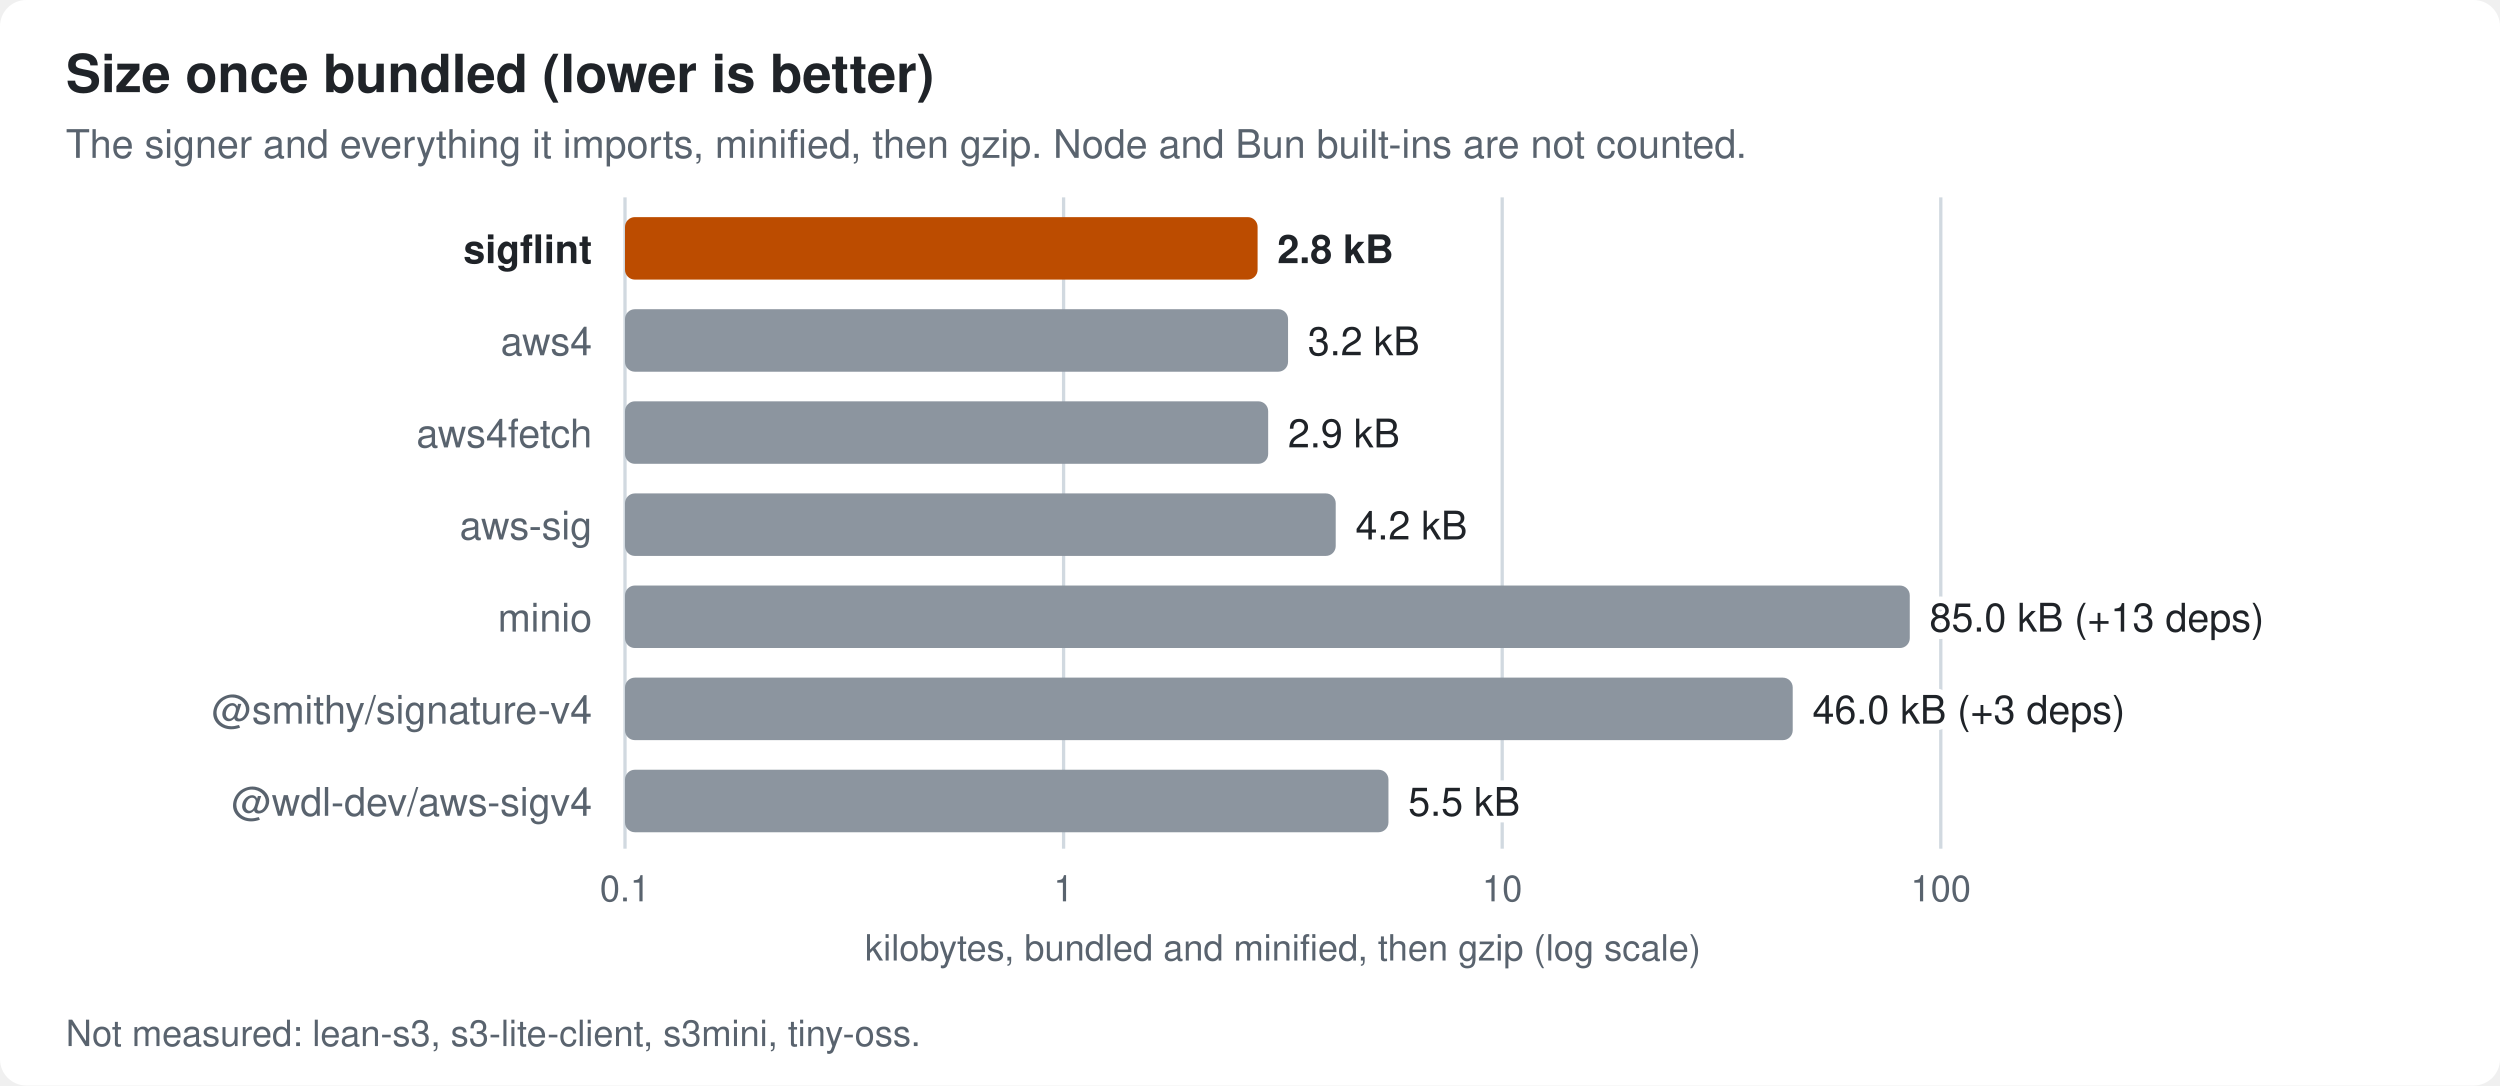
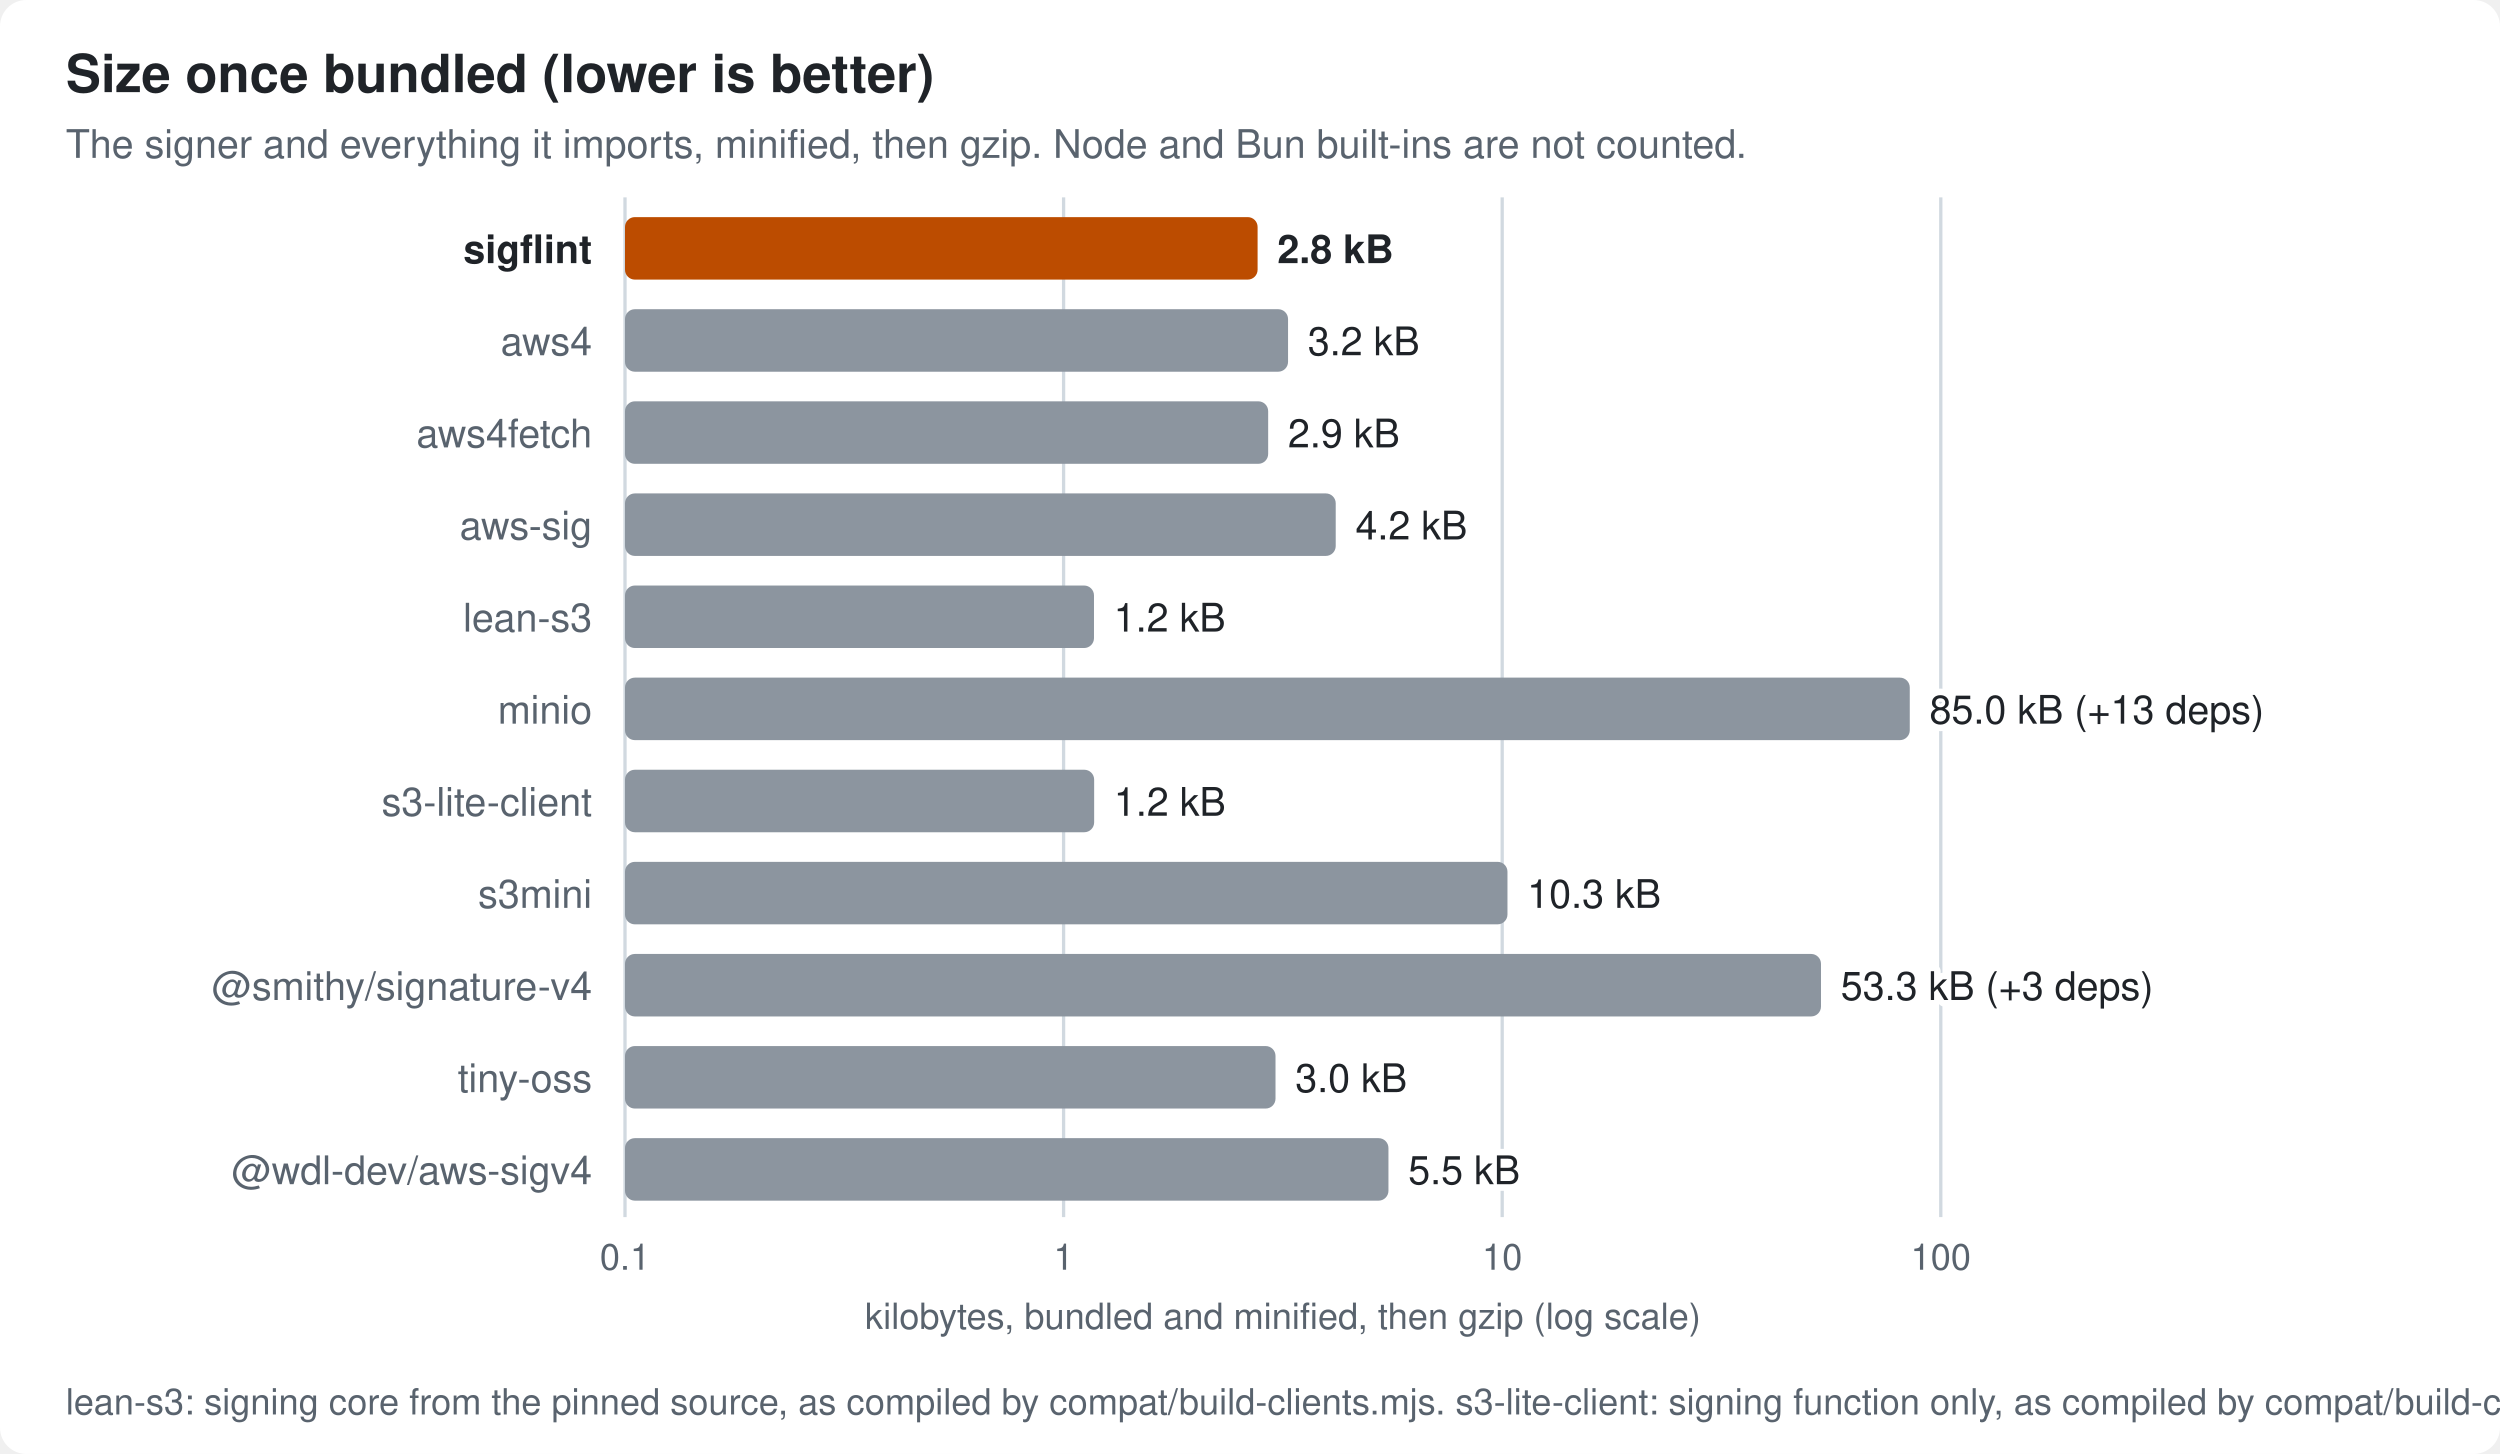
- <svg xmlns="http://www.w3.org/2000/svg" width="760" height="330" viewBox="0 0 760 330" role="img" aria-labelledby="t d" font-family="-apple-system,BlinkMacSystemFont,'Segoe UI',Helvetica,Arial,sans-serif">
-   <rect width="760" height="330" rx="8" fill="#ffffff" />
+ <svg xmlns="http://www.w3.org/2000/svg" width="760" height="442" viewBox="0 0 760 442" role="img" aria-labelledby="t d" font-family="-apple-system,BlinkMacSystemFont,'Segoe UI',Helvetica,Arial,sans-serif">
+   <rect width="760" height="442" rx="8" fill="#ffffff" />
  <text x="20" y="28" font-size="16" fill="#1f2328" text-anchor="start" font-weight="600">Size once bundled (lower is better)</text>
  <text x="20" y="48" font-size="12" fill="#59636e" text-anchor="start" font-weight="400">The signer and everything it imports, minified, then gzip. Node and Bun built-ins are not counted.</text>
-   <line x1="190" y1="60" x2="190" y2="258" stroke="#d1d9e0" />
-   <text x="190" y="274" font-size="11" fill="#59636e" text-anchor="middle" font-weight="400">0.1</text>
-   <line x1="323.333" y1="60" x2="323.333" y2="258" stroke="#d1d9e0" />
-   <text x="323.333" y="274" font-size="11" fill="#59636e" text-anchor="middle" font-weight="400">1</text>
-   <line x1="456.667" y1="60" x2="456.667" y2="258" stroke="#d1d9e0" />
-   <text x="456.667" y="274" font-size="11" fill="#59636e" text-anchor="middle" font-weight="400">10</text>
-   <line x1="590" y1="60" x2="590" y2="258" stroke="#d1d9e0" />
-   <text x="590" y="274" font-size="11" fill="#59636e" text-anchor="middle" font-weight="400">100</text>
+   <line x1="190" y1="60" x2="190" y2="370" stroke="#d1d9e0" />
+   <text x="190" y="386" font-size="11" fill="#59636e" text-anchor="middle" font-weight="400">0.1</text>
+   <line x1="323.333" y1="60" x2="323.333" y2="370" stroke="#d1d9e0" />
+   <text x="323.333" y="386" font-size="11" fill="#59636e" text-anchor="middle" font-weight="400">1</text>
+   <line x1="456.667" y1="60" x2="456.667" y2="370" stroke="#d1d9e0" />
+   <text x="456.667" y="386" font-size="11" fill="#59636e" text-anchor="middle" font-weight="400">10</text>
+   <line x1="590" y1="60" x2="590" y2="370" stroke="#d1d9e0" />
+   <text x="590" y="386" font-size="11" fill="#59636e" text-anchor="middle" font-weight="400">100</text>
  <text x="180" y="80" font-size="12" fill="#1f2328" text-anchor="end" font-weight="700">sigflint</text>
  <rect x="190" y="66" width="192.31" height="19" rx="3" fill="#bc4c00" />
  <text x="388.31" y="80" font-size="12" fill="#1f2328" text-anchor="start" font-weight="700" stroke="#ffffff" stroke-width="4" stroke-linejoin="round" paint-order="stroke">2.8 kB</text>
  <text x="180" y="108" font-size="12" fill="#59636e" text-anchor="end" font-weight="400">aws4</text>
  <rect x="190" y="94" width="201.567" height="19" rx="3" fill="#8c959f" />
  <text x="397.567" y="108" font-size="12" fill="#1f2328" text-anchor="start" font-weight="400" stroke="#ffffff" stroke-width="4" stroke-linejoin="round" paint-order="stroke">3.2 kB</text>
  <text x="180" y="136" font-size="12" fill="#59636e" text-anchor="end" font-weight="400">aws4fetch</text>
  <rect x="190" y="122" width="195.523" height="19" rx="3" fill="#8c959f" />
  <text x="391.523" y="136" font-size="12" fill="#1f2328" text-anchor="start" font-weight="400" stroke="#ffffff" stroke-width="4" stroke-linejoin="round" paint-order="stroke">2.9 kB</text>
  <text x="180" y="164" font-size="12" fill="#59636e" text-anchor="end" font-weight="400">aws-sig</text>
  <rect x="190" y="150" width="216.06" height="19" rx="3" fill="#8c959f" />
  <text x="412.06" y="164" font-size="12" fill="#1f2328" text-anchor="start" font-weight="400" stroke="#ffffff" stroke-width="4" stroke-linejoin="round" paint-order="stroke">4.2 kB</text>
-   <text x="180" y="192" font-size="12" fill="#59636e" text-anchor="end" font-weight="400">minio</text>
-   <rect x="190" y="178" width="390.571" height="19" rx="3" fill="#8c959f" />
-   <text x="586.571" y="192" font-size="12" fill="#1f2328" text-anchor="start" font-weight="400" stroke="#ffffff" stroke-width="4" stroke-linejoin="round" paint-order="stroke">85.0 kB  (+13 deps)</text>
-   <text x="180" y="220" font-size="12" fill="#59636e" text-anchor="end" font-weight="400">@smithy/signature-v4</text>
-   <rect x="190" y="206" width="354.988" height="19" rx="3" fill="#8c959f" />
-   <text x="550.988" y="220" font-size="12" fill="#1f2328" text-anchor="start" font-weight="400" stroke="#ffffff" stroke-width="4" stroke-linejoin="round" paint-order="stroke">46.0 kB  (+3 deps)</text>
-   <text x="180" y="248" font-size="12" fill="#59636e" text-anchor="end" font-weight="400">@wdl-dev/aws-sigv4</text>
-   <rect x="190" y="234" width="232.09" height="19" rx="3" fill="#8c959f" />
-   <text x="428.09" y="248" font-size="12" fill="#1f2328" text-anchor="start" font-weight="400" stroke="#ffffff" stroke-width="4" stroke-linejoin="round" paint-order="stroke">5.5 kB</text>
-   <text x="390" y="292" font-size="11" fill="#59636e" text-anchor="middle" font-weight="400">kilobytes, bundled and minified, then gzip (log scale)</text>
-   <text x="20" y="318" font-size="11" fill="#59636e" text-anchor="start" font-weight="400">Not measured: lean-s3, s3-lite-client, s3mini, tiny-oss.</text>
+   <text x="180" y="192" font-size="12" fill="#59636e" text-anchor="end" font-weight="400">lean-s3</text>
+   <rect x="190" y="178" width="142.573" height="19" rx="3" fill="#8c959f" />
+   <text x="338.573" y="192" font-size="12" fill="#1f2328" text-anchor="start" font-weight="400" stroke="#ffffff" stroke-width="4" stroke-linejoin="round" paint-order="stroke">1.2 kB</text>
+   <text x="180" y="220" font-size="12" fill="#59636e" text-anchor="end" font-weight="400">minio</text>
+   <rect x="190" y="206" width="390.571" height="19" rx="3" fill="#8c959f" />
+   <text x="586.571" y="220" font-size="12" fill="#1f2328" text-anchor="start" font-weight="400" stroke="#ffffff" stroke-width="4" stroke-linejoin="round" paint-order="stroke">85.0 kB  (+13 deps)</text>
+   <text x="180" y="248" font-size="12" fill="#59636e" text-anchor="end" font-weight="400">s3-lite-client</text>
+   <rect x="190" y="234" width="142.622" height="19" rx="3" fill="#8c959f" />
+   <text x="338.622" y="248" font-size="12" fill="#1f2328" text-anchor="start" font-weight="400" stroke="#ffffff" stroke-width="4" stroke-linejoin="round" paint-order="stroke">1.2 kB</text>
+   <text x="180" y="276" font-size="12" fill="#59636e" text-anchor="end" font-weight="400">s3mini</text>
+   <rect x="190" y="262" width="268.271" height="19" rx="3" fill="#8c959f" />
+   <text x="464.271" y="276" font-size="12" fill="#1f2328" text-anchor="start" font-weight="400" stroke="#ffffff" stroke-width="4" stroke-linejoin="round" paint-order="stroke">10.3 kB</text>
+   <text x="180" y="304" font-size="12" fill="#59636e" text-anchor="end" font-weight="400">@smithy/signature-v4</text>
+   <rect x="190" y="290" width="363.581" height="19" rx="3" fill="#8c959f" />
+   <text x="559.581" y="304" font-size="12" fill="#1f2328" text-anchor="start" font-weight="400" stroke="#ffffff" stroke-width="4" stroke-linejoin="round" paint-order="stroke">53.3 kB  (+3 deps)</text>
+   <text x="180" y="332" font-size="12" fill="#59636e" text-anchor="end" font-weight="400">tiny-oss</text>
+   <rect x="190" y="318" width="197.755" height="19" rx="3" fill="#8c959f" />
+   <text x="393.755" y="332" font-size="12" fill="#1f2328" text-anchor="start" font-weight="400" stroke="#ffffff" stroke-width="4" stroke-linejoin="round" paint-order="stroke">3.0 kB</text>
+   <text x="180" y="360" font-size="12" fill="#59636e" text-anchor="end" font-weight="400">@wdl-dev/aws-sigv4</text>
+   <rect x="190" y="346" width="232.09" height="19" rx="3" fill="#8c959f" />
+   <text x="428.09" y="360" font-size="12" fill="#1f2328" text-anchor="start" font-weight="400" stroke="#ffffff" stroke-width="4" stroke-linejoin="round" paint-order="stroke">5.5 kB</text>
+   <text x="390" y="404" font-size="11" fill="#59636e" text-anchor="middle" font-weight="400">kilobytes, bundled and minified, then gzip (log scale)</text>
+   <text x="20" y="430" font-size="11" fill="#59636e" text-anchor="start" font-weight="400">lean-s3: signing core from the pinned source, as compiled by compat/build-clients.mjs. s3-lite-client: signing function only, as compiled by compat/build-clients.mjs. s3mini: the whole client class: its signer is not exported. tiny-oss: signing core from the pinned source, as compiled by compat/build-clients.mjs.</text>
</svg>
